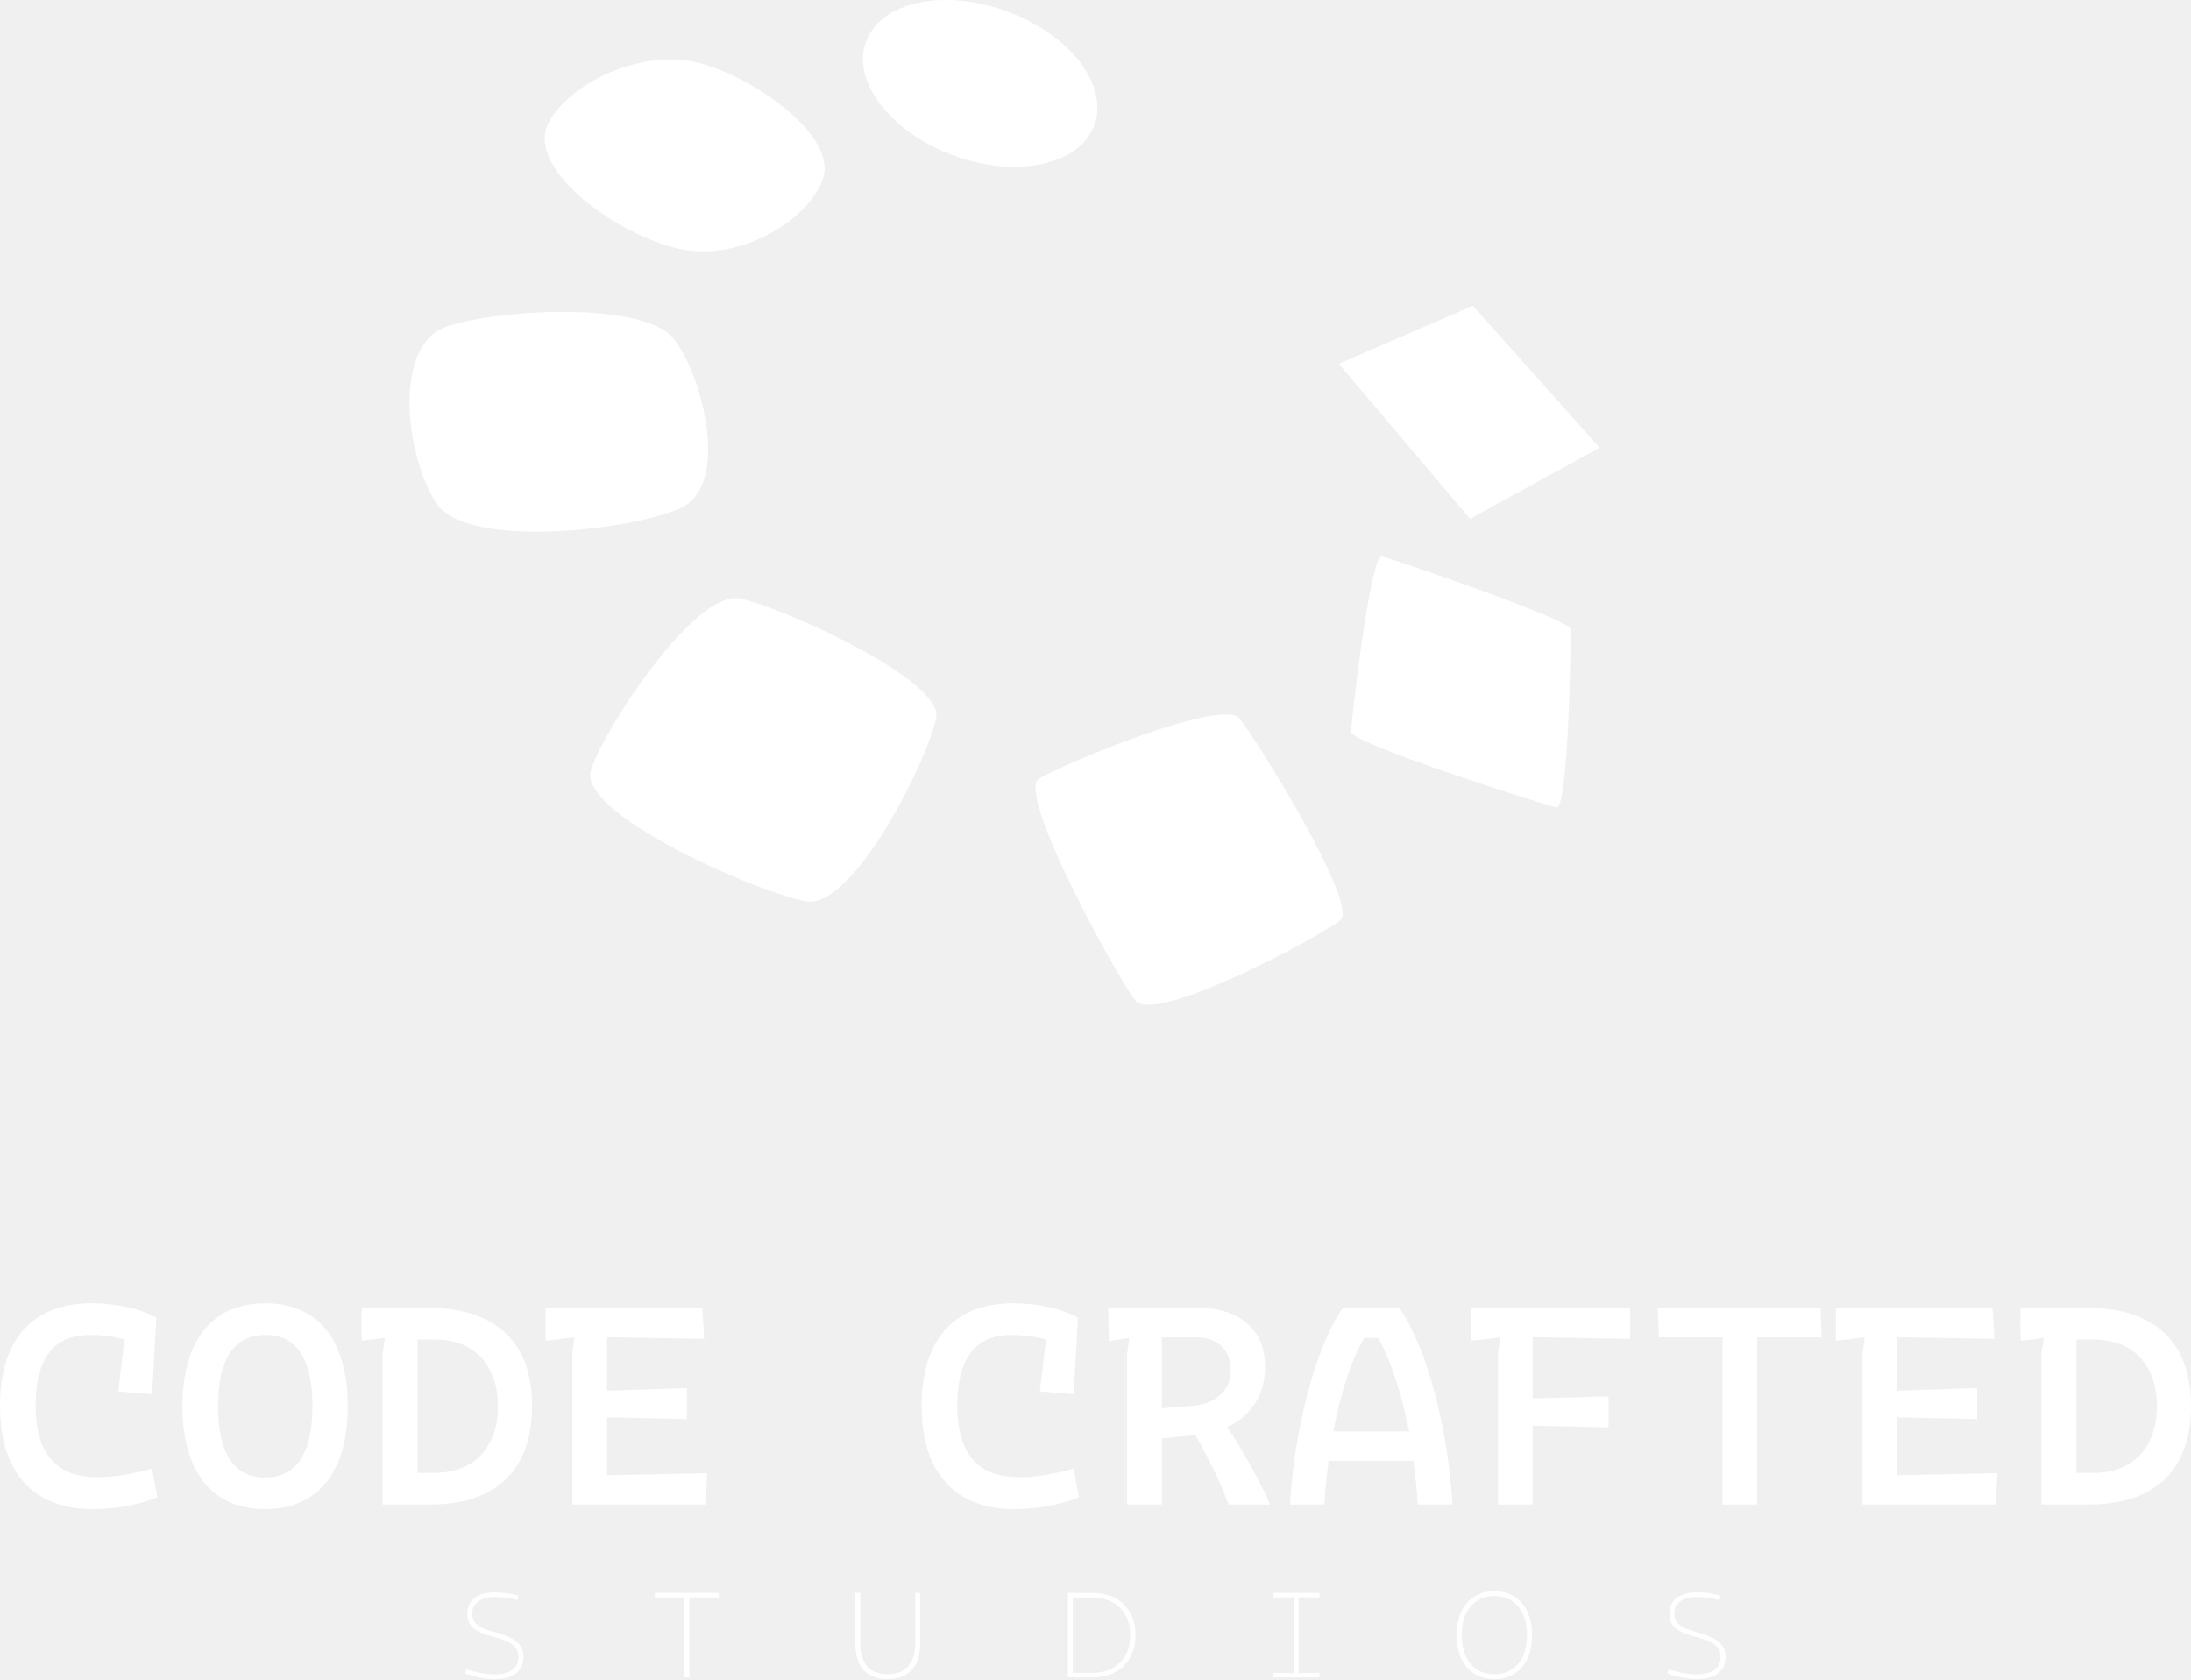
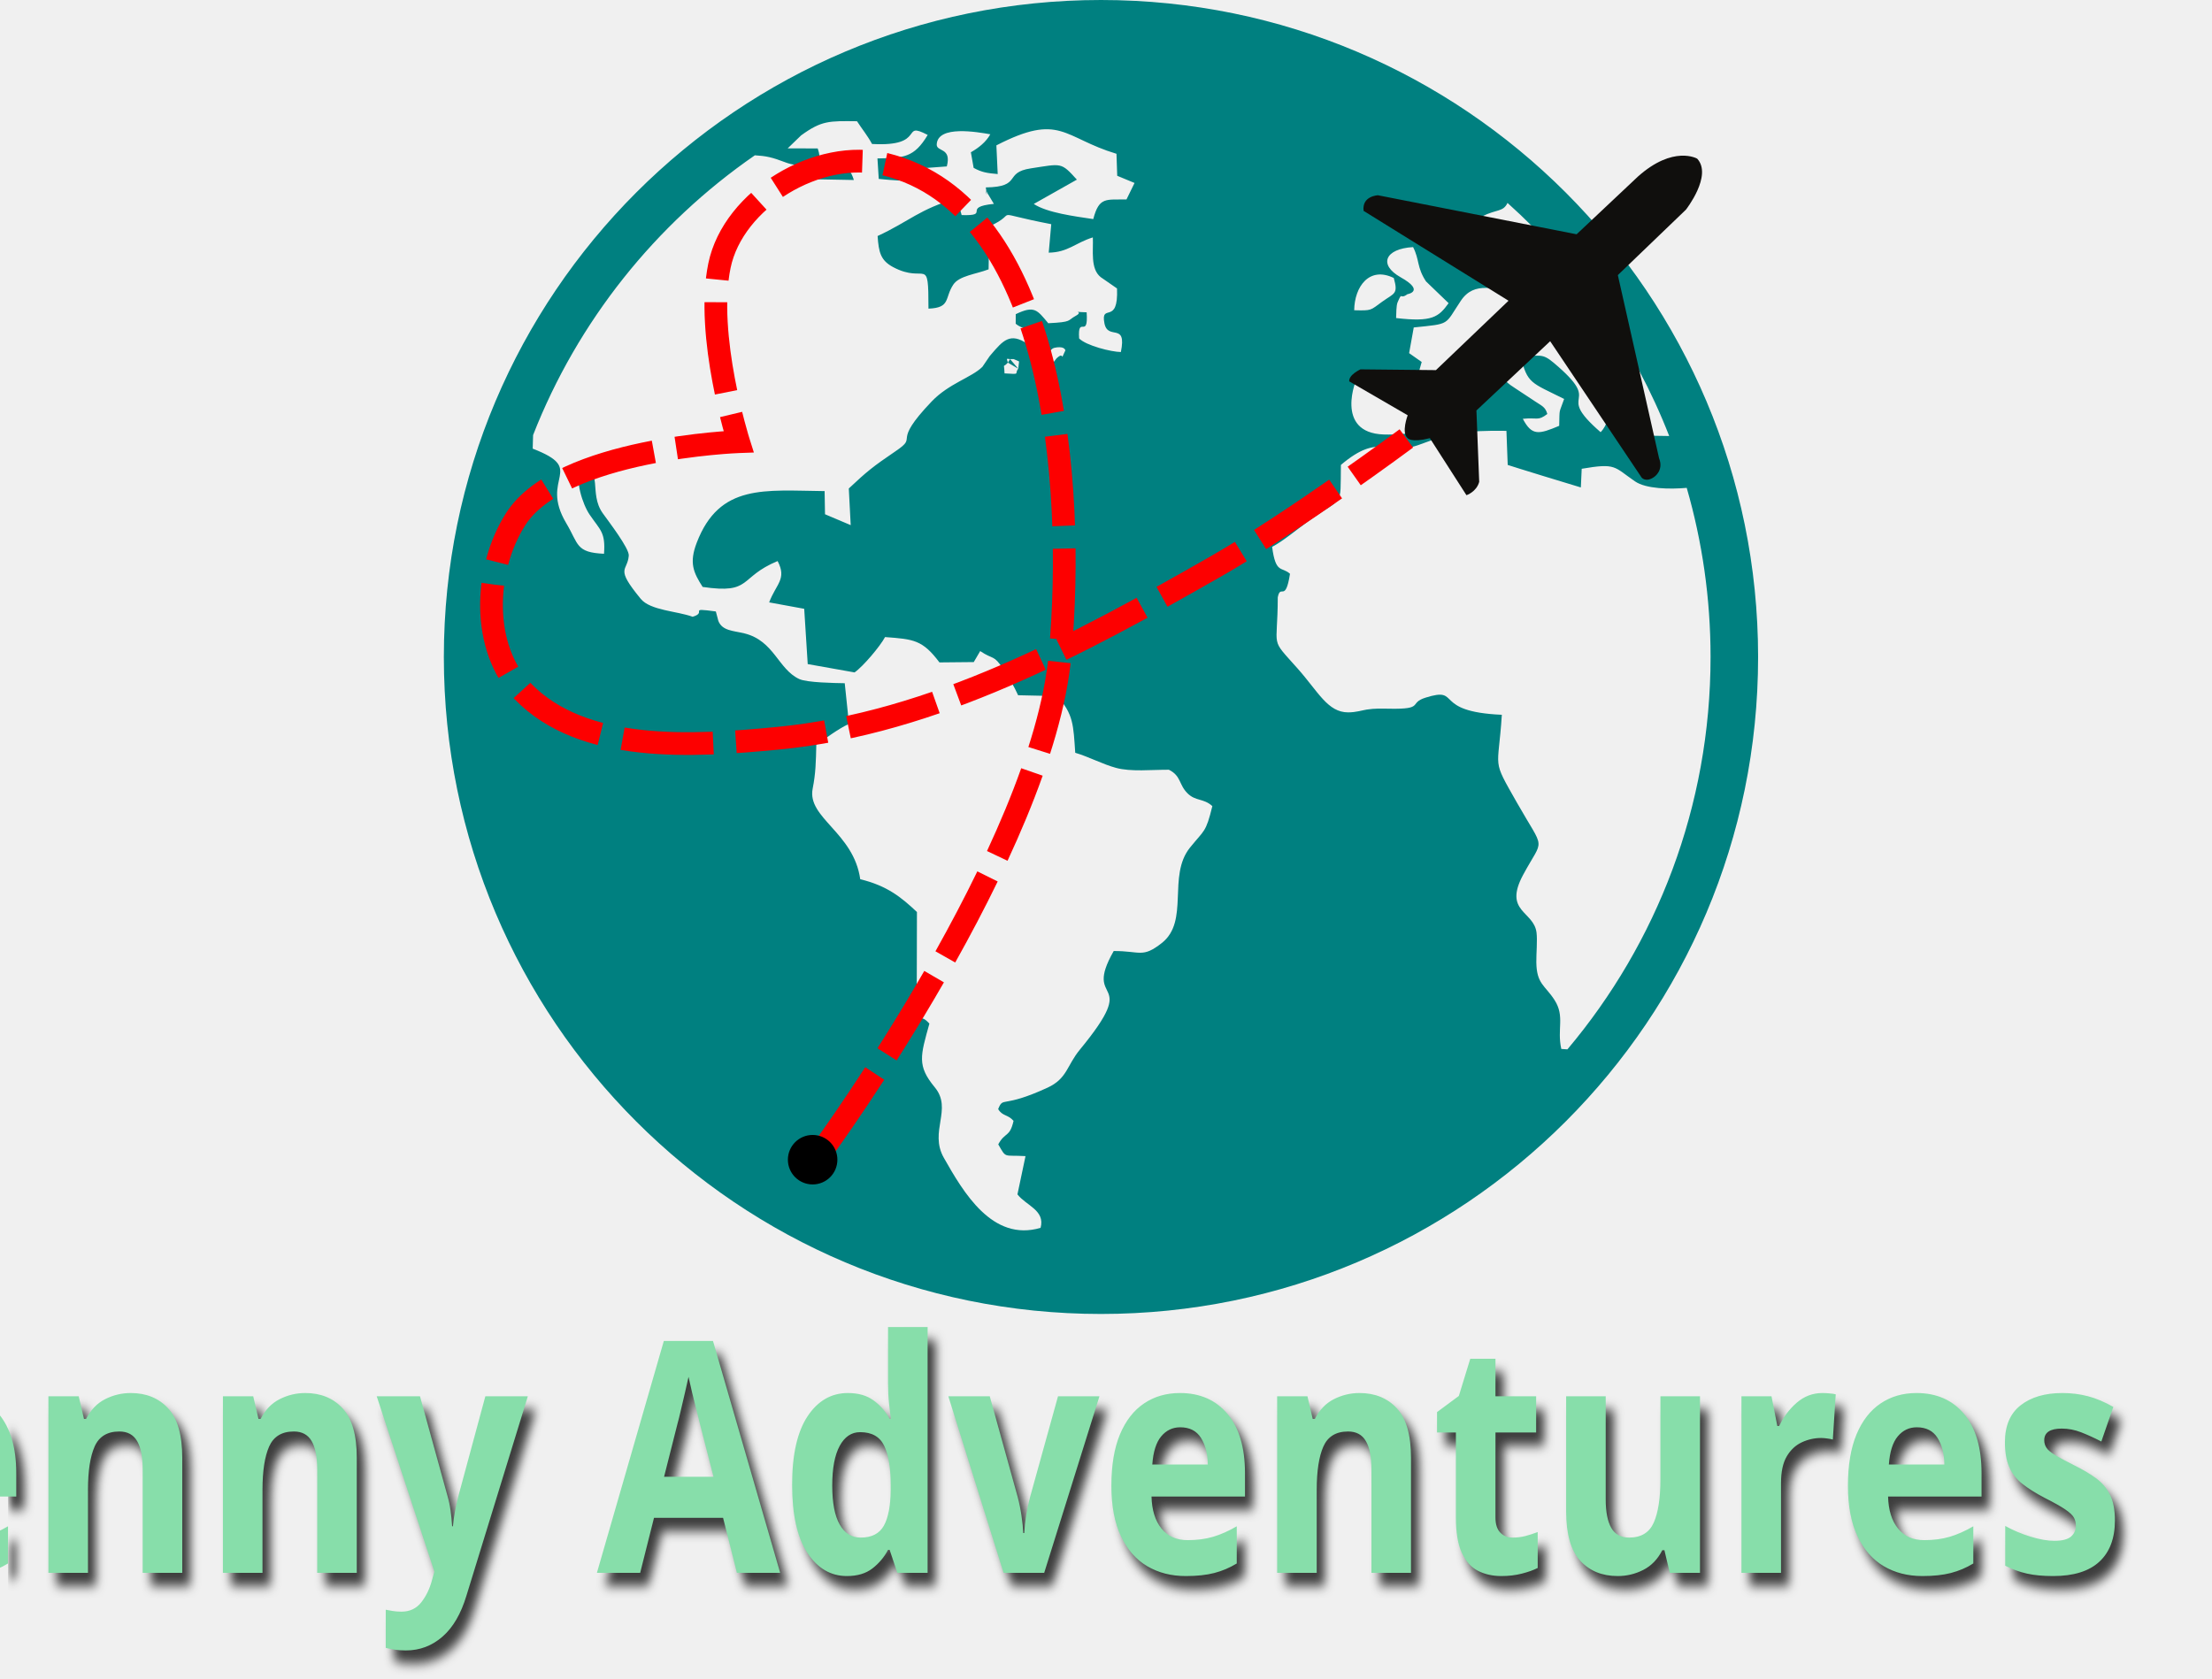
- <svg xmlns="http://www.w3.org/2000/svg" width="184.301mm" height="141.249mm" viewBox="0 0 184.301 141.249" version="1.1" id="svg1">
+ <svg xmlns="http://www.w3.org/2000/svg" width="822.604mm" height="624.237mm" viewBox="0 0 822.604 624.237" version="1.1" id="svg1" xml:space="preserve">
  <defs id="defs1">
-     <clipPath clipPathUnits="userSpaceOnUse" id="clipPath250">
-       <path d="M 0,850.394 H 850.394 V 0 H 0 Z" transform="translate(-494.4876,-451.1503)" id="path250" />
-     </clipPath>
-     <clipPath clipPathUnits="userSpaceOnUse" id="clipPath252">
-       <path d="M 0,850.394 H 850.394 V 0 H 0 Z" transform="translate(-420.01,-439.9333)" id="path252" />
-     </clipPath>
-     <clipPath clipPathUnits="userSpaceOnUse" id="clipPath254">
-       <path d="M 0,850.394 H 850.394 V 0 H 0 Z" transform="translate(-348.8703,-482.9344)" id="path254" />
-     </clipPath>
-     <clipPath clipPathUnits="userSpaceOnUse" id="clipPath256">
-       <path d="M 0,850.394 H 850.394 V 0 H 0 Z" transform="translate(-332.9817,-544.8647)" id="path256" />
-     </clipPath>
-     <clipPath clipPathUnits="userSpaceOnUse" id="clipPath258">
-       <path d="M 0,850.394 H 850.394 V 0 H 0 Z" transform="translate(-368.6646,-583.4799)" id="path258" />
-     </clipPath>
-     <clipPath clipPathUnits="userSpaceOnUse" id="clipPath260">
-       <path d="M 0,850.394 H 850.394 V 0 H 0 Z" transform="translate(-428.0696,-612.9097)" id="path260" />
-     </clipPath>
-     <clipPath clipPathUnits="userSpaceOnUse" id="clipPath262">
-       <path d="M 0,850.394 H 850.394 V 0 H 0 Z" transform="translate(-182.3838,-268.6697)" id="path262" />
-     </clipPath>
-     <clipPath clipPathUnits="userSpaceOnUse" id="clipPath264">
-       <path d="M 0,850.394 H 850.394 V 0 H 0 Z" transform="translate(-241.7177,-275.2263)" id="path264" />
-     </clipPath>
-     <clipPath clipPathUnits="userSpaceOnUse" id="clipPath266">
-       <path d="M 0,850.394 H 850.394 V 0 H 0 Z" transform="translate(-283.9102,-276.3248)" id="path266" />
-     </clipPath>
-     <clipPath clipPathUnits="userSpaceOnUse" id="clipPath268">
-       <path d="M 0,850.394 H 850.394 V 0 H 0 Z" transform="translate(-316.0305,-287.7156)" id="path268" />
-     </clipPath>
-     <clipPath clipPathUnits="userSpaceOnUse" id="clipPath270">
-       <path d="M 0,850.394 H 850.394 V 0 H 0 Z" transform="translate(-402.1372,-268.6697)" id="path270" />
-     </clipPath>
-     <clipPath clipPathUnits="userSpaceOnUse" id="clipPath272">
-       <path d="M 0,850.394 H 850.394 V 0 H 0 Z" transform="translate(-460.9949,-276.6544)" id="path272" />
-     </clipPath>
-     <clipPath clipPathUnits="userSpaceOnUse" id="clipPath274">
-       <path d="M 0,850.394 H 850.394 V 0 H 0 Z" transform="translate(-505.1288,-296.6892)" id="path274" />
-     </clipPath>
-     <clipPath clipPathUnits="userSpaceOnUse" id="clipPath276">
-       <path d="M 0,850.394 H 850.394 V 0 H 0 Z" transform="translate(-536.8093,-285.7376)" id="path276" />
-     </clipPath>
-     <clipPath clipPathUnits="userSpaceOnUse" id="clipPath278">
-       <path d="M 0,850.394 H 850.394 V 0 H 0 Z" transform="translate(-583.0312,-306.7614)" id="path278" />
-     </clipPath>
-     <clipPath clipPathUnits="userSpaceOnUse" id="clipPath280">
-       <path d="M 0,850.394 H 850.394 V 0 H 0 Z" transform="translate(-623.6854,-287.7156)" id="path280" />
-     </clipPath>
-     <clipPath clipPathUnits="userSpaceOnUse" id="clipPath282">
-       <path d="M 0,850.394 H 850.394 V 0 H 0 Z" transform="translate(-679.4662,-276.3248)" id="path282" />
-     </clipPath>
-     <clipPath clipPathUnits="userSpaceOnUse" id="clipPath284">
-       <path d="M 0,850.394 H 850.394 V 0 H 0 Z" transform="translate(-286.8744,-225.614)" id="path284" />
-     </clipPath>
-     <clipPath clipPathUnits="userSpaceOnUse" id="clipPath286">
-       <path d="M 0,850.394 H 850.394 V 0 H 0 Z" transform="translate(-335.5047,-244.7435)" id="path286" />
-     </clipPath>
-     <clipPath clipPathUnits="userSpaceOnUse" id="clipPath288">
-       <path d="M 0,850.394 H 850.394 V 0 H 0 Z" transform="translate(-378.2448,-227.412)" id="path288" />
-     </clipPath>
-     <clipPath clipPathUnits="userSpaceOnUse" id="clipPath290">
-       <path d="M 0,850.394 H 850.394 V 0 H 0 Z" transform="translate(-437.5406,-227.8614)" id="path290" />
-     </clipPath>
-     <clipPath clipPathUnits="userSpaceOnUse" id="clipPath292">
-       <path d="M 0,850.394 H 850.394 V 0 H 0 Z" transform="translate(-2.5000001e-5)" id="path292" />
-     </clipPath>
-     <clipPath clipPathUnits="userSpaceOnUse" id="clipPath294">
-       <path d="M 0,850.394 H 850.394 V 0 H 0 Z" transform="translate(-532.7558,-227.5672)" id="path294" />
-     </clipPath>
-     <clipPath clipPathUnits="userSpaceOnUse" id="clipPath296">
-       <path d="M 0,850.394 H 850.394 V 0 H 0 Z" transform="translate(-573.511,-225.614)" id="path296" />
-     </clipPath>
+     <filter style="color-interpolation-filters:sRGB" id="filter211" x="-0.005" y="-0.045" width="1.014" height="1.134">
+       <feFlood result="flood" in="SourceGraphic" flood-opacity="1" flood-color="rgb(60,60,60)" id="feFlood210" />
+       <feGaussianBlur result="blur" in="SourceGraphic" stdDeviation="1.7" id="feGaussianBlur210" />
+       <feOffset result="offset" in="blur" dx="3" dy="4" id="feOffset210" />
+       <feComposite result="comp1" operator="in" in="flood" in2="offset" id="feComposite210" />
+       <feComposite result="comp2" operator="over" in="SourceGraphic" in2="comp1" id="feComposite211" />
+     </filter>
  </defs>
-   <g id="layer1" transform="translate(8.995833,34.13125)">
-     <path id="path248" d="m 103.619,-3.53 11.275,-4.887 10.663,11.95 -10.897,5.974 z" style="fill:#ffffff;fill-opacity:1;fill-rule:nonzero;stroke:none;stroke-width:0.353" />
-     <path id="path249" d="M 0,0 C -0.009,-2.79 46.179,-17.43 48.971,-18.031 51.753,-18.629 52.498,22.091 52.275,24.5 52.054,26.888 10.011,41.177 7.33,41.843 4.64,42.512 0.009,2.763 0,0" style="fill:#ffffff;fill-opacity:1;fill-rule:nonzero;stroke:none" transform="matrix(0.3527778,0,0,-0.3527778,104.6606,27.43248)" clip-path="url(#clipPath250)" />
-     <path id="path251" d="m 0,0 c -5.414,-3.462 18.431,-46.88 22.984,-52.806 4.598,-5.985 44.339,15.33 48.919,19.095 4.485,3.689 -19.959,43.19 -24.094,48.145 C 43.709,19.347 5.301,3.389 0,0" style="fill:#ffffff;fill-opacity:1;fill-rule:nonzero;stroke:none" transform="matrix(0.3527778,0,0,-0.3527778,78.38658,31.38959)" clip-path="url(#clipPath252)" />
-     <path id="path253" d="m 0,0 c -10.644,2.34 -32.48,-30.893 -35.654,-40.914 -3.287,-10.381 39.665,-29.19 51.278,-31.26 11.452,-2.042 29.407,34.551 31.053,43.785 C 48.27,-19.448 10.51,-2.311 0,0" style="fill:#ffffff;fill-opacity:1;fill-rule:nonzero;stroke:none" transform="matrix(0.3527778,0,0,-0.3527778,53.29008,16.21976)" clip-path="url(#clipPath254)" />
-     <path id="path255" d="m 0,0 c -6.9,8.86 -41.164,7.265 -54.07,2.957 -13.44,-4.488 -9.594,-32.054 -2.351,-42.402 7.381,-10.544 45.418,-6.444 57.923,-0.963 C 13.5,-35.149 7.017,-9.009 0,0" style="fill:#ffffff;fill-opacity:1;fill-rule:nonzero;stroke:none" transform="matrix(0.3527778,0,0,-0.3527778,47.68494,-5.627873)" clip-path="url(#clipPath256)" />
-     <path id="path257" d="M 0,0 C 2.74,9.375 -14.694,22.779 -28.835,26.945 -43.218,31.182 -61.425,21.952 -65.789,12.379 -70.358,2.353 -51.417,-12.636 -35.591,-16.869 -20.056,-21.023 -2.863,-9.796 0,0" style="fill:#ffffff;fill-opacity:1;fill-rule:nonzero;stroke:none" transform="matrix(0.3527778,0,0,-0.3527778,60.27307,-19.25046)" clip-path="url(#clipPath258)" />
-     <path id="path259" d="m 0,0 v 0 c -9.014,9.721 -25.676,15 -37.865,11.833 v 0 c -12.768,-3.318 -16.148,-14.654 -6.81,-25.38 v 0 c 9.54,-10.957 27.967,-16.314 40.402,-11.946 v 0 C 7.576,-21.33 9.193,-9.914 0,0" style="fill:#ffffff;fill-opacity:1;fill-rule:nonzero;stroke:none" transform="matrix(0.3527778,0,0,-0.3527778,81.22982,-29.63264)" clip-path="url(#clipPath260)" />
-     <path id="path261" d="m 0,0 c -3.296,1.905 -5.8,4.688 -7.508,8.351 -1.71,3.663 -2.564,8.155 -2.564,13.479 0,5.224 0.842,9.656 2.527,13.295 1.685,3.637 4.15,6.397 7.398,8.277 3.248,1.88 7.216,2.82 11.904,2.82 2.93,0 5.798,-0.318 8.607,-0.952 2.808,-0.635 5.091,-1.465 6.849,-2.49 L 26.188,24.54 c -2.686,0.244 -5.373,0.463 -8.058,0.659 l 1.465,12.38 c -1.221,0.341 -2.527,0.61 -3.919,0.805 -1.392,0.195 -2.82,0.293 -4.285,0.293 -2.882,0 -5.287,-0.622 -7.216,-1.867 -1.929,-1.246 -3.369,-3.126 -4.322,-5.641 -0.951,-2.515 -1.428,-5.629 -1.428,-9.339 0,-3.762 0.537,-6.911 1.612,-9.45 C 1.11,9.84 2.734,7.935 4.908,6.666 7.081,5.396 9.877,4.762 13.296,4.762 c 1.952,0 4.04,0.183 6.263,0.549 2.221,0.366 4.431,0.867 6.629,1.502 L 27.433,0 C 25.773,-0.782 23.526,-1.453 20.694,-2.014 17.861,-2.575 14.955,-2.857 11.977,-2.857 7.289,-2.857 3.297,-1.904 0,0" style="fill:#ffffff;fill-opacity:1;fill-rule:nonzero;stroke:none" transform="matrix(0.3527778,0,0,-0.3527778,-5.442655,91.80758)" clip-path="url(#clipPath262)" />
-     <path id="path263" d="m 0,0 c 1.685,1.245 2.954,3.124 3.809,5.64 0.854,2.515 1.282,5.677 1.282,9.486 0,3.809 -0.428,6.971 -1.282,9.486 -0.855,2.515 -2.113,4.396 -3.773,5.641 -1.66,1.245 -3.735,1.868 -6.226,1.868 -2.442,0 -4.494,-0.623 -6.153,-1.868 -1.661,-1.245 -2.919,-3.126 -3.772,-5.641 -0.856,-2.515 -1.283,-5.677 -1.283,-9.486 0,-3.809 0.427,-6.971 1.283,-9.486 0.853,-2.516 2.111,-4.395 3.772,-5.64 1.659,-1.246 3.711,-1.868 6.153,-1.868 2.441,0 4.505,0.622 6.19,1.868 m -16.885,-6.557 c -2.93,1.905 -5.164,4.689 -6.702,8.351 -1.539,3.663 -2.307,8.106 -2.307,13.332 0,5.226 0.768,9.669 2.307,13.332 1.538,3.663 3.772,6.447 6.702,8.351 2.931,1.904 6.494,2.857 10.695,2.857 4.15,0 7.703,-0.941 10.659,-2.82 2.954,-1.881 5.2,-4.665 6.739,-8.351 1.538,-3.688 2.307,-8.143 2.307,-13.369 C 13.515,9.9 12.746,5.457 11.208,1.794 9.669,-1.868 7.423,-4.652 4.469,-6.557 1.513,-8.461 -2.04,-9.413 -6.19,-9.413 c -4.201,0 -7.764,0.952 -10.695,2.856" style="fill:#ffffff;fill-opacity:1;fill-rule:nonzero;stroke:none" transform="matrix(0.3527778,0,0,-0.3527778,15.48901,89.49456)" clip-path="url(#clipPath264)" />
-     <path id="path265" d="m 0,0 c 2.271,1.246 4.029,3.076 5.274,5.494 1.246,2.417 1.868,5.262 1.868,8.534 0,3.271 -0.622,6.116 -1.868,8.534 -1.245,2.417 -2.992,4.248 -5.237,5.493 -2.247,1.246 -4.908,1.869 -7.985,1.869 H -12.05 V -1.868 h 4.029 c 3.077,0 5.75,0.623 8.021,1.868 m -20.4,26.554 0.585,3.736 -5.493,-0.659 c -0.147,2.637 -0.147,5.248 0,7.838 h 15.895 c 5.322,0 9.84,-0.905 13.552,-2.711 3.711,-1.807 6.494,-4.444 8.351,-7.911 1.855,-3.468 2.784,-7.74 2.784,-12.819 C 15.274,8.997 14.345,4.736 12.49,1.246 10.633,-2.247 7.899,-4.896 4.285,-6.703 0.671,-8.51 -3.724,-9.413 -8.9,-9.413 h -11.5 z" style="fill:#ffffff;fill-opacity:1;fill-rule:nonzero;stroke:none" transform="matrix(0.3527778,0,0,-0.3527778,30.37359,89.10703)" clip-path="url(#clipPath266)" />
-     <path id="path267" d="M 0,0 V 6.3 L 20.071,6.959 V -0.44 Z M -0.732,19.119 0,26.078 h 23.733 l 0.44,-7.399 z m 0,-32.964 25.638,0.513 -0.44,-7.472 H -4.835 Z m -6.52,29.008 1.465,10.915 h 6.812 v -46.882 h -8.277 z m -6.373,10.915 h 12.6 v -6.373 l -12.6,-1.465 z" style="fill:#ffffff;fill-opacity:1;fill-rule:nonzero;stroke:none" transform="matrix(0.3527778,0,0,-0.3527778,41.70493,85.08862)" clip-path="url(#clipPath268)" />
-     <path id="path269" d="m 0,0 c -3.296,1.905 -5.8,4.688 -7.508,8.351 -1.71,3.663 -2.564,8.155 -2.564,13.479 0,5.224 0.842,9.656 2.527,13.295 1.685,3.637 4.15,6.397 7.398,8.277 3.248,1.88 7.216,2.82 11.904,2.82 2.93,0 5.798,-0.318 8.607,-0.952 2.808,-0.635 5.091,-1.465 6.849,-2.49 L 26.188,24.54 c -2.687,0.244 -5.373,0.463 -8.058,0.659 l 1.465,12.38 c -1.221,0.341 -2.527,0.61 -3.919,0.805 -1.392,0.195 -2.82,0.293 -4.285,0.293 -2.882,0 -5.287,-0.622 -7.216,-1.867 -1.929,-1.246 -3.369,-3.126 -4.322,-5.641 -0.952,-2.515 -1.428,-5.629 -1.428,-9.339 0,-3.762 0.537,-6.911 1.611,-9.45 C 1.11,9.84 2.734,7.935 4.908,6.666 7.081,5.396 9.877,4.762 13.296,4.762 c 1.952,0 4.04,0.183 6.263,0.549 2.221,0.366 4.431,0.867 6.629,1.502 L 27.433,0 C 25.773,-0.782 23.526,-1.453 20.694,-2.014 17.861,-2.575 14.955,-2.857 11.977,-2.857 7.289,-2.857 3.297,-1.904 0,0" style="fill:#ffffff;fill-opacity:1;fill-rule:nonzero;stroke:none" transform="matrix(0.3527778,0,0,-0.3527778,72.08145,91.80758)" clip-path="url(#clipPath270)" />
-     <path id="path271" d="m 0,0 c -1.71,3.37 -3.345,6.348 -4.908,8.937 l 6.3,3.516 C 3.443,9.62 5.665,6.165 8.058,2.088 10.45,-1.99 12.477,-5.933 14.138,-9.742 H 4.248 C 3.125,-6.618 1.709,-3.37 0,0 m -14.065,12.965 10.183,0.88 c 2.588,0.244 4.675,1.123 6.263,2.637 1.586,1.513 2.381,3.467 2.381,5.86 0,2.392 -0.733,4.285 -2.198,5.677 -1.465,1.392 -3.419,2.088 -5.861,2.088 h -10.621 l 2.344,7.032 h 8.644 c 4.883,0 8.754,-1.245 11.611,-3.736 2.856,-2.491 4.284,-5.909 4.284,-10.255 0,-3.175 -0.695,-5.934 -2.087,-8.278 C 9.486,12.526 7.593,10.682 5.201,9.34 2.807,7.996 0.121,7.179 -2.857,6.886 L -14.065,5.787 Z m -5.86,13.259 0.513,3.736 -4.834,-0.732 c -0.147,3.271 -0.196,5.908 -0.147,7.911 h 12.746 V -9.742 h -8.278 z" style="fill:#ffffff;fill-opacity:1;fill-rule:nonzero;stroke:none" transform="matrix(0.3527778,0,0,-0.3527778,92.84513,88.99076)" clip-path="url(#clipPath272)" />
-     <path id="path273" d="m 0,0 c -1.245,3.833 -2.65,7.142 -4.212,9.926 h -3.37 C -9.145,7.142 -10.548,3.833 -11.793,0 c -1.246,-3.835 -2.284,-7.948 -3.114,-12.343 H 3.186 C 2.308,-7.948 1.246,-3.835 0,0 m -21.023,-3.297 c 2.27,8.668 5.065,15.468 8.387,20.401 H 0.842 c 3.37,-4.981 6.19,-11.794 8.461,-20.437 2.271,-8.644 3.674,-17.459 4.212,-26.444 H 5.237 c -0.244,3.956 -0.585,7.422 -1.025,10.402 h -20.217 c -0.44,-2.98 -0.782,-6.446 -1.026,-10.402 h -8.204 c 0.537,8.985 1.941,17.811 4.212,26.48" style="fill:#ffffff;fill-opacity:1;fill-rule:nonzero;stroke:none" transform="matrix(0.3527778,0,0,-0.3527778,108.4146,81.92293)" clip-path="url(#clipPath274)" />
-     <path id="path275" d="m 0,0 v 6.447 l 19.046,0.512 v -7.398 z m -0.732,21.097 -3.004,6.959 h 27.909 v -7.399 z m -6.593,-3.956 1.465,10.915 h 6.812 v -46.882 h -8.277 z m -6.373,10.915 h 13.112 v -6.373 l -13.112,-1.465 z" style="fill:#ffffff;fill-opacity:1;fill-rule:nonzero;stroke:none" transform="matrix(0.3527778,0,0,-0.3527778,119.5908,85.78641)" clip-path="url(#clipPath276)" />
-     <path id="path277" d="m 0,0 h -15.164 l -0.293,7.032 H 23.367 L 23.66,0 H 8.277 V -39.849 H 0 Z" style="fill:#ffffff;fill-opacity:1;fill-rule:nonzero;stroke:none" transform="matrix(0.3527778,0,0,-0.3527778,135.8968,78.36968)" clip-path="url(#clipPath278)" />
-     <path id="path279" d="M 0,0 V 6.3 L 20.071,6.959 V -0.44 Z M -0.732,19.119 0,26.078 h 23.733 l 0.44,-7.399 z m 0,-32.964 25.638,0.513 -0.44,-7.472 H -4.835 Z m -6.52,29.008 1.465,10.915 h 6.812 v -46.882 h -8.277 z m -6.373,10.915 h 12.6 v -6.373 l -12.6,-1.465 z" style="fill:#ffffff;fill-opacity:1;fill-rule:nonzero;stroke:none" transform="matrix(0.3527778,0,0,-0.3527778,150.2387,85.08862)" clip-path="url(#clipPath280)" />
-     <path id="path281" d="m 0,0 c 2.271,1.246 4.029,3.076 5.274,5.494 1.246,2.417 1.868,5.262 1.868,8.534 0,3.271 -0.622,6.116 -1.868,8.534 -1.245,2.417 -2.992,4.248 -5.237,5.493 -2.247,1.246 -4.908,1.869 -7.985,1.869 H -12.05 V -1.868 h 4.029 c 3.077,0 5.75,0.623 8.021,1.868 m -20.4,26.554 0.585,3.736 -5.493,-0.659 c -0.147,2.637 -0.147,5.248 0,7.838 h 15.895 c 5.322,0 9.84,-0.905 13.552,-2.711 3.711,-1.807 6.494,-4.444 8.351,-7.911 1.855,-3.468 2.784,-7.74 2.784,-12.819 C 15.274,8.997 14.345,4.736 12.49,1.246 10.633,-2.247 7.899,-4.896 4.285,-6.703 0.671,-8.51 -3.724,-9.413 -8.9,-9.413 h -11.5 z" style="fill:#ffffff;fill-opacity:1;fill-rule:nonzero;stroke:none" transform="matrix(0.3527778,0,0,-0.3527778,169.917,89.10703)" clip-path="url(#clipPath282)" />
-     <path id="path283" d="m 0,0 c -1.209,0.227 -2.403,0.558 -3.581,0.992 l 0.186,0.992 c 1.24,-0.393 2.45,-0.693 3.627,-0.899 1.178,-0.207 2.274,-0.31 3.287,-0.31 1.715,0 3.069,0.361 4.061,1.085 0.993,0.724 1.489,1.715 1.489,2.976 0,0.869 -0.202,1.597 -0.605,2.186 -0.403,0.59 -1.033,1.096 -1.891,1.519 -0.858,0.424 -2,0.822 -3.426,1.194 -1.509,0.392 -2.719,0.822 -3.628,1.287 -0.91,0.465 -1.581,1.033 -2.015,1.705 -0.434,0.672 -0.651,1.493 -0.651,2.465 0,1.654 0.574,2.924 1.72,3.814 1.148,0.888 2.745,1.333 4.791,1.333 1.178,0 2.181,-0.062 3.007,-0.186 C 7.198,20.029 8.066,19.832 8.976,19.564 8.934,19.13 8.872,18.778 8.79,18.509 c -0.93,0.269 -1.773,0.455 -2.527,0.559 -0.755,0.103 -1.721,0.154 -2.899,0.154 -1.674,0 -2.982,-0.34 -3.922,-1.022 -0.941,-0.683 -1.411,-1.654 -1.411,-2.915 0,-0.786 0.186,-1.442 0.558,-1.969 0.372,-0.527 0.941,-0.982 1.705,-1.364 C 1.059,11.57 2.093,11.202 3.395,10.851 5.048,10.396 6.371,9.911 7.364,9.394 8.356,8.877 9.084,8.257 9.549,7.534 10.014,6.81 10.247,5.921 10.247,4.867 10.247,3.234 9.652,1.958 8.464,1.038 7.275,0.119 5.627,-0.341 3.519,-0.341 2.382,-0.341 1.209,-0.228 0,0" style="fill:#ffffff;fill-opacity:1;fill-rule:nonzero;stroke:none" transform="matrix(0.3527778,0,0,-0.3527778,31.41931,106.9967)" clip-path="url(#clipPath284)" />
-     <path id="path285" d="M 0,0 H -7.038 V 1.085 H 8.216 V 0 H 1.178 V -19.068 H 0 Z" style="fill:#ffffff;fill-opacity:1;fill-rule:nonzero;stroke:none" transform="matrix(0.3527778,0,0,-0.3527778,48.575,100.2482)" clip-path="url(#clipPath286)" />
-     <path id="path287" d="m 0,0 c -1.313,1.426 -1.969,3.534 -1.969,6.325 v 12.092 h 1.178 V 6.325 c 0,-2.419 0.548,-4.243 1.644,-5.472 1.095,-1.23 2.728,-1.845 4.898,-1.845 2.067,0 3.674,0.62 4.822,1.86 1.146,1.24 1.72,3.059 1.72,5.457 v 12.092 h 1.178 V 6.325 c 0,-2.749 -0.677,-4.847 -2.03,-6.294 C 10.087,-1.416 8.19,-2.14 5.751,-2.14 3.229,-2.14 1.312,-1.427 0,0" style="fill:#ffffff;fill-opacity:1;fill-rule:nonzero;stroke:none" transform="matrix(0.3527778,0,0,-0.3527778,63.65275,106.3624)" clip-path="url(#clipPath288)" />
-     <path id="path289" d="m 0,0 c 1.364,0.733 2.418,1.778 3.162,3.132 0.744,1.353 1.117,2.94 1.117,4.759 0,1.818 -0.373,3.405 -1.117,4.759 -0.744,1.354 -1.793,2.392 -3.146,3.116 -1.355,0.723 -2.941,1.085 -4.76,1.085 H -9.426 V -1.101 h 4.651 c 1.819,0 3.411,0.367 4.775,1.101 m -10.573,16.448 v 0.434 1.085 h 5.829 c 2.067,0 3.876,-0.413 5.426,-1.24 C 2.232,15.9 3.426,14.728 4.263,13.208 5.1,11.689 5.519,9.916 5.519,7.891 5.519,5.865 5.1,4.093 4.263,2.573 3.426,1.054 2.232,-0.119 0.682,-0.945 -0.868,-1.772 -2.677,-2.186 -4.744,-2.186 h -5.829 z" style="fill:#ffffff;fill-opacity:1;fill-rule:nonzero;stroke:none" transform="matrix(0.3527778,0,0,-0.3527778,84.57098,106.2039)" clip-path="url(#clipPath290)" />
-     <path id="path291" d="m 480.761,245.829 h 1.178 v -20.153 h -1.178 z m -5.023,-19.068 5.612,-0.062 5.581,0.062 v -1.085 h -11.162 z m 0.031,19.068 h 11.162 v -1.085 l -5.581,0.062 -5.612,-0.062 z" style="fill:#ffffff;fill-opacity:1;fill-rule:nonzero;stroke:none" transform="matrix(0.3527778,0,0,-0.3527778,-69.78361,186.5883)" clip-path="url(#clipPath292)" />
-     <path id="path293" d="m 0,0 c 1.178,0.764 2.082,1.845 2.713,3.24 0.63,1.395 0.945,3.043 0.945,4.945 0,1.902 -0.315,3.555 -0.945,4.961 -0.631,1.405 -1.535,2.485 -2.713,3.24 -1.179,0.754 -2.553,1.131 -4.124,1.131 -1.592,0 -2.971,-0.377 -4.139,-1.131 -1.168,-0.755 -2.067,-1.835 -2.697,-3.24 -0.631,-1.406 -0.946,-3.059 -0.946,-4.961 0,-1.902 0.315,-3.555 0.946,-4.961 0.63,-1.406 1.529,-2.485 2.697,-3.24 1.168,-0.754 2.547,-1.131 4.139,-1.131 1.571,0 2.945,0.382 4.124,1.147 m -8.883,-1.023 c -1.354,0.847 -2.398,2.056 -3.132,3.627 -0.734,1.571 -1.1,3.431 -1.1,5.581 0,2.15 0.366,4.01 1.1,5.581 0.734,1.57 1.778,2.78 3.132,3.627 1.354,0.847 2.94,1.272 4.759,1.272 1.819,0 3.406,-0.425 4.76,-1.272 1.353,-0.847 2.397,-2.057 3.131,-3.627 0.733,-1.571 1.1,-3.431 1.1,-5.581 0,-2.15 -0.367,-4.01 -1.1,-5.581 -0.734,-1.571 -1.778,-2.78 -3.131,-3.627 -1.354,-0.848 -2.941,-1.272 -4.76,-1.272 -1.819,0 -3.405,0.424 -4.759,1.272" style="fill:#ffffff;fill-opacity:1;fill-rule:nonzero;stroke:none" transform="matrix(0.3527778,0,0,-0.3527778,118.1608,106.3076)" clip-path="url(#clipPath294)" />
-     <path id="path295" d="m 0,0 c -1.209,0.227 -2.403,0.558 -3.581,0.992 l 0.186,0.992 c 1.24,-0.393 2.45,-0.693 3.627,-0.899 1.178,-0.207 2.274,-0.31 3.287,-0.31 1.715,0 3.069,0.361 4.061,1.085 0.993,0.724 1.489,1.715 1.489,2.976 0,0.869 -0.202,1.597 -0.605,2.186 -0.403,0.59 -1.033,1.096 -1.891,1.519 -0.858,0.424 -2,0.822 -3.426,1.194 -1.509,0.392 -2.719,0.822 -3.628,1.287 -0.91,0.465 -1.581,1.033 -2.015,1.705 -0.434,0.672 -0.651,1.493 -0.651,2.465 0,1.654 0.574,2.924 1.72,3.814 1.148,0.888 2.745,1.333 4.791,1.333 1.178,0 2.18,-0.062 3.007,-0.186 C 7.198,20.029 8.066,19.832 8.976,19.564 8.934,19.13 8.872,18.778 8.789,18.509 7.86,18.778 7.017,18.964 6.263,19.068 c -0.755,0.103 -1.721,0.154 -2.899,0.154 -1.674,0 -2.982,-0.34 -3.922,-1.022 -0.941,-0.683 -1.411,-1.654 -1.411,-2.915 0,-0.786 0.186,-1.442 0.558,-1.969 0.372,-0.527 0.941,-0.982 1.705,-1.364 C 1.059,11.57 2.093,11.202 3.395,10.851 5.048,10.396 6.371,9.911 7.363,9.394 8.356,8.877 9.084,8.257 9.549,7.534 10.014,6.81 10.247,5.921 10.247,4.867 10.247,3.234 9.652,1.958 8.464,1.038 7.275,0.119 5.627,-0.341 3.519,-0.341 2.382,-0.341 1.209,-0.228 0,0" style="fill:#ffffff;fill-opacity:1;fill-rule:nonzero;stroke:none" transform="matrix(0.3527778,0,0,-0.3527778,132.5383,106.9967)" clip-path="url(#clipPath296)" />
+   <g id="layer1" transform="translate(351.6413,51.85833)">
+     <g id="g10" transform="translate(-0.05110195)">
+       <path id="path19" d="m 275.674,129.607 c -6.357,0.564 -15.12,0.399 -19.216,-2.402 -7.966,-5.454 -6.897,-6.907 -19.84,-4.699 l -0.318,6.943 c -0.219,-0.007 -26.864,-8.195 -27.199,-8.371 l -0.476,-12.679 c -15.931,-0.222 -21.043,0.921 -32.353,5.136 -11.86,4.431 -14.612,-4.861 -29.206,7.542 -0.247,16.461 1.217,11.296 -12.28,21.057 -4.043,2.917 -9.313,7.366 -13.296,9.416 1.333,10.164 3.535,7.239 6.646,10.012 -1.722,11.014 -3.489,3.542 -4.547,8.745 -0.028,19.879 -3.171,14.605 7.401,26.518 7.705,8.671 11.151,16.291 18.796,16.291 3.027,-0.018 5.126,-0.769 6.893,-1.044 2.956,-0.462 5.461,-0.363 8.502,-0.318 13.134,0.229 6.893,-2.085 13.353,-4.113 13.656,-4.286 2.113,5.242 28.381,6.371 -1.344,21.174 -3.937,15.843 5.577,32.614 10.615,18.708 10.079,12.541 2.332,26.935 -7.415,13.815 3.983,13.381 4.995,21.463 0.363,2.836 -0.116,7.934 -0.074,11.031 0.102,8.142 3.203,8.516 6.766,14.051 3.923,6.124 0.854,10.714 2.519,18.2 l 2.272,0.159 c 33.221,-39.444 53.234,-90.364 53.234,-145.944 0,-21.837 -3.097,-42.944 -8.862,-62.914 z M 209.031,23.626 c -1.665,3.433 -3.895,2.23 -9.43,4.988 -4.66,2.332 -6.847,4.939 -5.877,10.41 6.53,4.935 4.879,-1.178 8.675,9.878 l 9.888,-3.418 1.161,10.791 c -9.267,-0.148 -16.655,-3.912 -21.795,3.757 -6.156,9.204 -3.619,8.474 -17.494,9.906 l -1.725,9.557 4.678,3.288 -1.418,5.009 c -8.022,-1.52 -14.393,-3.351 -22.359,0.473 -0.709,0.67 -8.791,20.86 9.645,21.488 5.038,0.183 9.454,-0.519 14.235,-0.695 2.261,-7.066 11.529,-18.694 12.439,-19.276 4.868,-1.393 5.577,0.974 8.894,-0.113 1.591,-0.522 4.473,-4.12 6.11,-5.475 6.53,8.752 0.159,3.556 14.728,13.31 2.448,1.64 3.722,2.011 4.445,4.618 -3.549,2.731 -3.694,1.224 -9.109,1.796 3.39,6.481 5.997,5.771 13.525,2.614 0.191,-7.059 -0.159,-4.191 1.838,-9.998 -12.351,-6.17 -13.642,-5.577 -16.175,-15.917 7.257,0 7.923,-1.203 12.266,2.441 19.579,16.499 -0.462,10.266 17.48,25.841 5.867,-6.332 -1.492,-10.562 10.209,-15.162 1.316,12.919 1.693,8.731 6.399,16.446 l 8.894,0.138 C 256.109,76.824 235.358,47.195 209.031,23.626 Z m -41.434,42.82 c 13.367,1.552 15.773,-0.318 19.523,-5.539 l -8.4,-8.093 c -3.447,-5.193 -2.388,-8.096 -4.808,-12.76 -10.368,0.579 -13.046,6.502 -4.604,11.236 9.211,5.172 2.491,6.286 2.491,6.286 -3.027,2.23 -1.767,-1.337 -3.665,3.055 -0.49,1.175 -0.476,4.293 -0.536,5.814 z m -15.582,-2.903 c 6.664,0.166 5.881,0.095 10.414,-3.186 4.487,-3.228 6.04,-2.72 4.3,-8.819 -9.169,-4.466 -14.626,3.309 -14.714,12.005 z M 31.791,81.696 c 2.217,10.601 9.443,-0.191 9.485,-0.215 3.288,-3.087 1.144,2.004 3.346,-3.066 -0.174,-0.109 -0.232,-1.355 -3.07,-1.079 -3.315,0.328 -1.506,1.94 -5.59,3.26 -2.954,0.963 -0.854,-0.826 -4.171,1.101 z m -7.761,0.014 c -1.637,-0.116 -1.203,-0.413 -0.812,1.309 -0.391,-1.722 -0.825,-1.425 0.812,-1.309 -1.637,-0.116 -1.203,-0.413 -0.812,1.309 z M -153.341,109.964 c -0.015,1.651 -0.144,3.373 -0.144,5.059 20.361,7.849 2.244,10.559 12.483,27.742 4.663,7.832 3.476,10.876 14.033,11.359 0.608,-8.068 -1.405,-8.752 -5.358,-14.577 -2.592,-3.792 -5.575,-12.968 -3.389,-17.304 8.704,0.064 2.911,9.303 8.285,16.813 2.128,2.992 9.905,13.085 9.673,15.769 -0.507,6.061 -5.344,4.156 4.461,16.076 3.576,4.329 13.583,4.537 19.288,6.653 5.692,-1.693 -2.215,-3.461 8.631,-1.968 l 0.941,3.549 c 1.492,3.697 5.561,3.584 9.717,4.611 11.035,2.745 12.498,13.321 20.361,16.972 2.883,1.341 13.207,1.485 16.914,1.556 l 1.578,15.127 c -3.822,1.693 -8.876,5.532 -12.149,7.733 -0.16,6.431 -0.217,10.601 -1.361,16.365 -2.115,10.887 15.263,16.291 17.696,33.683 9.963,2.402 15.249,6.689 21.085,12.192 l -0.086,37.204 c 1.679,4.389 1.158,0.392 4.72,4.3 -3.315,11.963 -4.677,15.639 1.985,23.678 6.749,8.153 -2.187,16.379 3.374,26.225 7.241,12.756 18.029,31.397 35.987,26.067 1.781,-6.562 -5.344,-8.241 -8.603,-12.442 l 2.998,-14.235 c -8.283,-0.49 -7.024,1.016 -10.136,-4.371 2.578,-4.752 4.257,-2.462 5.69,-8.749 -2.171,-2.462 -4.141,-1.679 -5.72,-4.374 2.013,-4.921 1.231,-0.085 18.319,-7.948 7.415,-3.418 7.168,-8.241 12.078,-14.178 23.212,-28.194 0.666,-15.769 12.569,-36.668 9.977,-0.028 10.629,2.709 17.854,-2.953 10.428,-8.167 2.028,-24.91 10.485,-35.479 5.405,-6.72 5.895,-5.461 8.343,-15.466 -3.274,-2.985 -6.184,-1.739 -9.225,-4.752 -3.302,-3.274 -2.332,-6.488 -6.936,-8.777 -6.329,-0.042 -14.15,0.843 -19.752,-0.723 -4.967,-1.362 -9.95,-4.068 -15.077,-5.588 -0.695,-10.167 -0.622,-14.439 -6.748,-21.086 l -14.495,-0.318 c -1.492,-3.32 -3.273,-6.287 -5.576,-9.793 -3.548,-5.429 -3.605,-3.306 -8.529,-6.629 l -2.39,4.089 -12.758,0.123 c -6.3,-8.378 -9.558,-8.632 -20.231,-9.426 -1.81,3.418 -8.21,10.989 -11.339,13.148 l -17.42,-3.097 -1.304,-20.563 -13.032,-2.392 c 2.606,-6.914 6.661,-8.661 3.142,-15.371 -14.67,6.096 -9.326,12.358 -27.877,9.627 -3.446,-5.362 -5.068,-8.957 -2.215,-16.411 8.456,-22.144 25.414,-19.442 47.571,-19.233 l 0.145,8.608 9.558,4.05 -0.71,-13.635 c 6.705,-6.308 8.906,-8.103 17.551,-13.974 8.732,-5.916 -2.244,-2.173 13.308,-18.429 C 1.322,90.749 9.779,88.54 13.747,84.586 l 2.636,-3.873 c 0.144,-0.187 0.362,-0.434 0.507,-0.617 4.561,-5.341 7.168,-8.421 13.627,-4.039 l 3.041,-4.17 c -2.405,-1.326 -5.315,-1.52 -7.429,-3.323 l 0.015,-3.563 c 6.951,-3.316 7.935,-1.616 12.093,3.365 9.064,-0.441 6.979,-0.991 10.223,-2.748 3.606,-1.958 -3.04,-1.51 4.055,-1.305 0.695,10.368 -3.403,0.695 -2.795,9.726 2.693,2.678 11.847,4.974 15.523,5.045 2.318,-11.388 -4.865,-4.068 -6.124,-10.739 -1.463,-7.74 5.271,1.072 4.692,-12.912 l -6.068,-4.205 c -3.924,-3.126 -2.693,-9.906 -2.925,-14.785 -6.488,2.011 -9.254,5.567 -16.407,5.676 L 39.351,31.531 C 14.862,26.797 28.417,26.92 16.325,32.343 L 16.049,48.324 c -4.705,1.817 -10.934,2.36 -13.134,5.697 -3.316,5.006 -0.883,8.611 -9.224,8.922 0,-20.288 -0.855,-8.922 -13.136,-15.445 -4.676,-2.484 -5.371,-5.539 -5.778,-11.571 11.643,-5.373 15.655,-10.093 29.557,-14.041 l 1.695,6.258 C 17.093,28.483 5.854,25.188 18.02,23.975 l -2.448,-4.078 c -1.245,-3.193 0.464,4.293 -0.564,-2.043 13.7,-0.194 6.459,-5.539 16.741,-7.087 11.541,-1.753 11.164,-2.399 17.132,4.191 l -16.031,9.045 c 4.981,3.284 15.147,4.59 22.127,5.63 2.187,-8.361 4.721,-7.158 12.355,-7.31 L 70.326,16.196 63.884,13.526 63.609,5.345 C 43.637,-0.667 42.797,-10.058 18.946,2.215 L 19.439,12.88 c -3.896,-0.325 -5.967,-0.646 -8.95,-2.3 L 9.461,4.777 C 12.313,3.164 15.051,1.02 16.688,-1.912 12.139,-2.688 -2.834,-5.447 -3.239,1.831 -3.384,4.755 2.408,2.822 0.511,10.044 l -9.542,0.709 c -2.405,5.175 -3.722,5.066 -15.771,3.937 L -25.28,7.073 C -15.563,6.907 -11.668,6.826 -6.599,-1.662 -16.909,-7.084 -6.773,2.843 -27.294,1.693 c -1.723,-3.193 -3.664,-5.461 -5.59,-8.456 -10.455,-0.116 -13.149,-0.268 -20.78,5.256 l -4.996,4.83 11.165,0.035 c 1.462,4.438 0.188,4.004 -1.883,7.292 10.644,-1.231 13.439,-1.707 15.322,4.445 l -14.121,-0.268 c -3.881,-5.655 1.651,-2.36 -4.171,-4.508 -1.593,-0.596 -4.778,-0.878 -6.95,-1.711 C -64.655,6.558 -66.669,6.177 -70.869,5.906 -107.766,31.408 -136.758,67.578 -153.341,109.964 Z m 180.426,-24.67 0.303,-2.709 -1.795,-0.787 -0.203,-0.088 h -0.029 -1.332 c -1.637,-0.116 -1.203,-0.413 -0.812,1.309 -0.391,-1.722 -0.825,-1.425 0.812,-1.309 z m -3.867,-2.275 c -2.027,2.304 -1.39,-0.423 -1.245,4.008 6.371,0.427 3.49,0.173 5.112,-1.732 z M 57.844,-51.858 c 134.966,0 244.373,109.414 244.373,244.38 0,134.969 -109.407,244.362 -244.373,244.362 -134.968,0 -244.375,-109.393 -244.375,-244.362 0,-134.966 109.407,-244.38 244.375,-244.38 v 0" style="fill:#008080;fill-opacity:1;fill-rule:evenodd;stroke:none;stroke-width:0.035" />
+       <path id="path3" d="m 171.903,102.606 c 0,0 -2.474,6.539 0,8.521 0,0 1.237,1.784 8.247,0 l 13.608,21.205 c 0,0 3.711,-1.189 4.742,-4.954 l -1.031,-26.555 27.422,-25.764 34.019,50.733 c 0,0 1.528,1.897 4.55,-0.166 0,0 3.785,-2.367 1.927,-7.056 l -15.332,-68.102 25.321,-24.338 c 0,0 9.99,-12.727 4.182,-18.979 0,0 -8.829,-5.135 -22.069,6.699 L 234.724,35.284 160.851,20.771 c 0,0 -6.04,0.224 -5.343,5.806 l 53.894,33.425 -26.994,25.812 -28.062,-0.29 c 0,0 -4.413,2.01 -4.181,4.465 l 21.737,12.617" style="fill:#100f0d;fill-opacity:1;fill-rule:nonzero;stroke:none;stroke-width:0.056" />
+       <path style="fill:none;stroke:#fd0000;stroke-width:8.449;stroke-dasharray:33.798, 8.449;stroke-dashoffset:0;stroke-opacity:1" d="m -45.31,375.361 c 0,0 81.405,-111.213 87.953,-183.752 C 48.445,127.338 40.307,24.754 -22.333,9.24 -47.256,3.068 -78.905,22.187 -84.032,46.915 c -5.389,25.991 7.098,65.522 7.098,65.522 0,0 -66.064,2.39 -82.896,28.811 -11.963,18.778 -12.84,48.001 2.632,64.012 22.376,23.155 62.955,20.563 95.006,17.472 57.999,-5.592 112.117,-34.982 162.712,-63.884 29.496,-16.849 70.874,-47.623 70.874,-47.623" id="path1" />
+       <circle style="fill:#000000;stroke:none;stroke-width:4.203;stroke-dasharray:none;stroke-dashoffset:0;stroke-opacity:1" id="path2" cx="-49.385" cy="379.501" r="9.204" />
+     </g>
+     <text xml:space="preserve" style="font-style:normal;font-variant:normal;font-weight:600;font-stretch:normal;font-size:98.778px;font-family:Baskerville;-inkscape-font-specification:'Baskerville, Semi-Bold';font-variant-ligatures:normal;font-variant-caps:normal;font-variant-numeric:normal;font-variant-east-asian:normal;text-align:center;text-anchor:middle;opacity:1;fill:#87deaa;fill-opacity:1;stroke:none;stroke-width:8;stroke-dasharray:33.798, 8.449;stroke-dashoffset:0;stroke-opacity:1;filter:url(#filter211)" x="67.301" y="519.519" id="text46" transform="matrix(1,0,0,1.217762,0,-99.47854)">
+       <tspan id="tspan46" style="font-style:normal;font-variant:normal;font-weight:600;font-stretch:normal;font-size:98.778px;font-family:Baskerville;-inkscape-font-specification:'Baskerville, Semi-Bold';font-variant-ligatures:normal;font-variant-caps:normal;font-variant-numeric:normal;font-variant-east-asian:normal;fill:#87deaa;stroke-width:8" x="67.301" y="519.519">Jenny Adventures</tspan>
+     </text>
  </g>
</svg>
